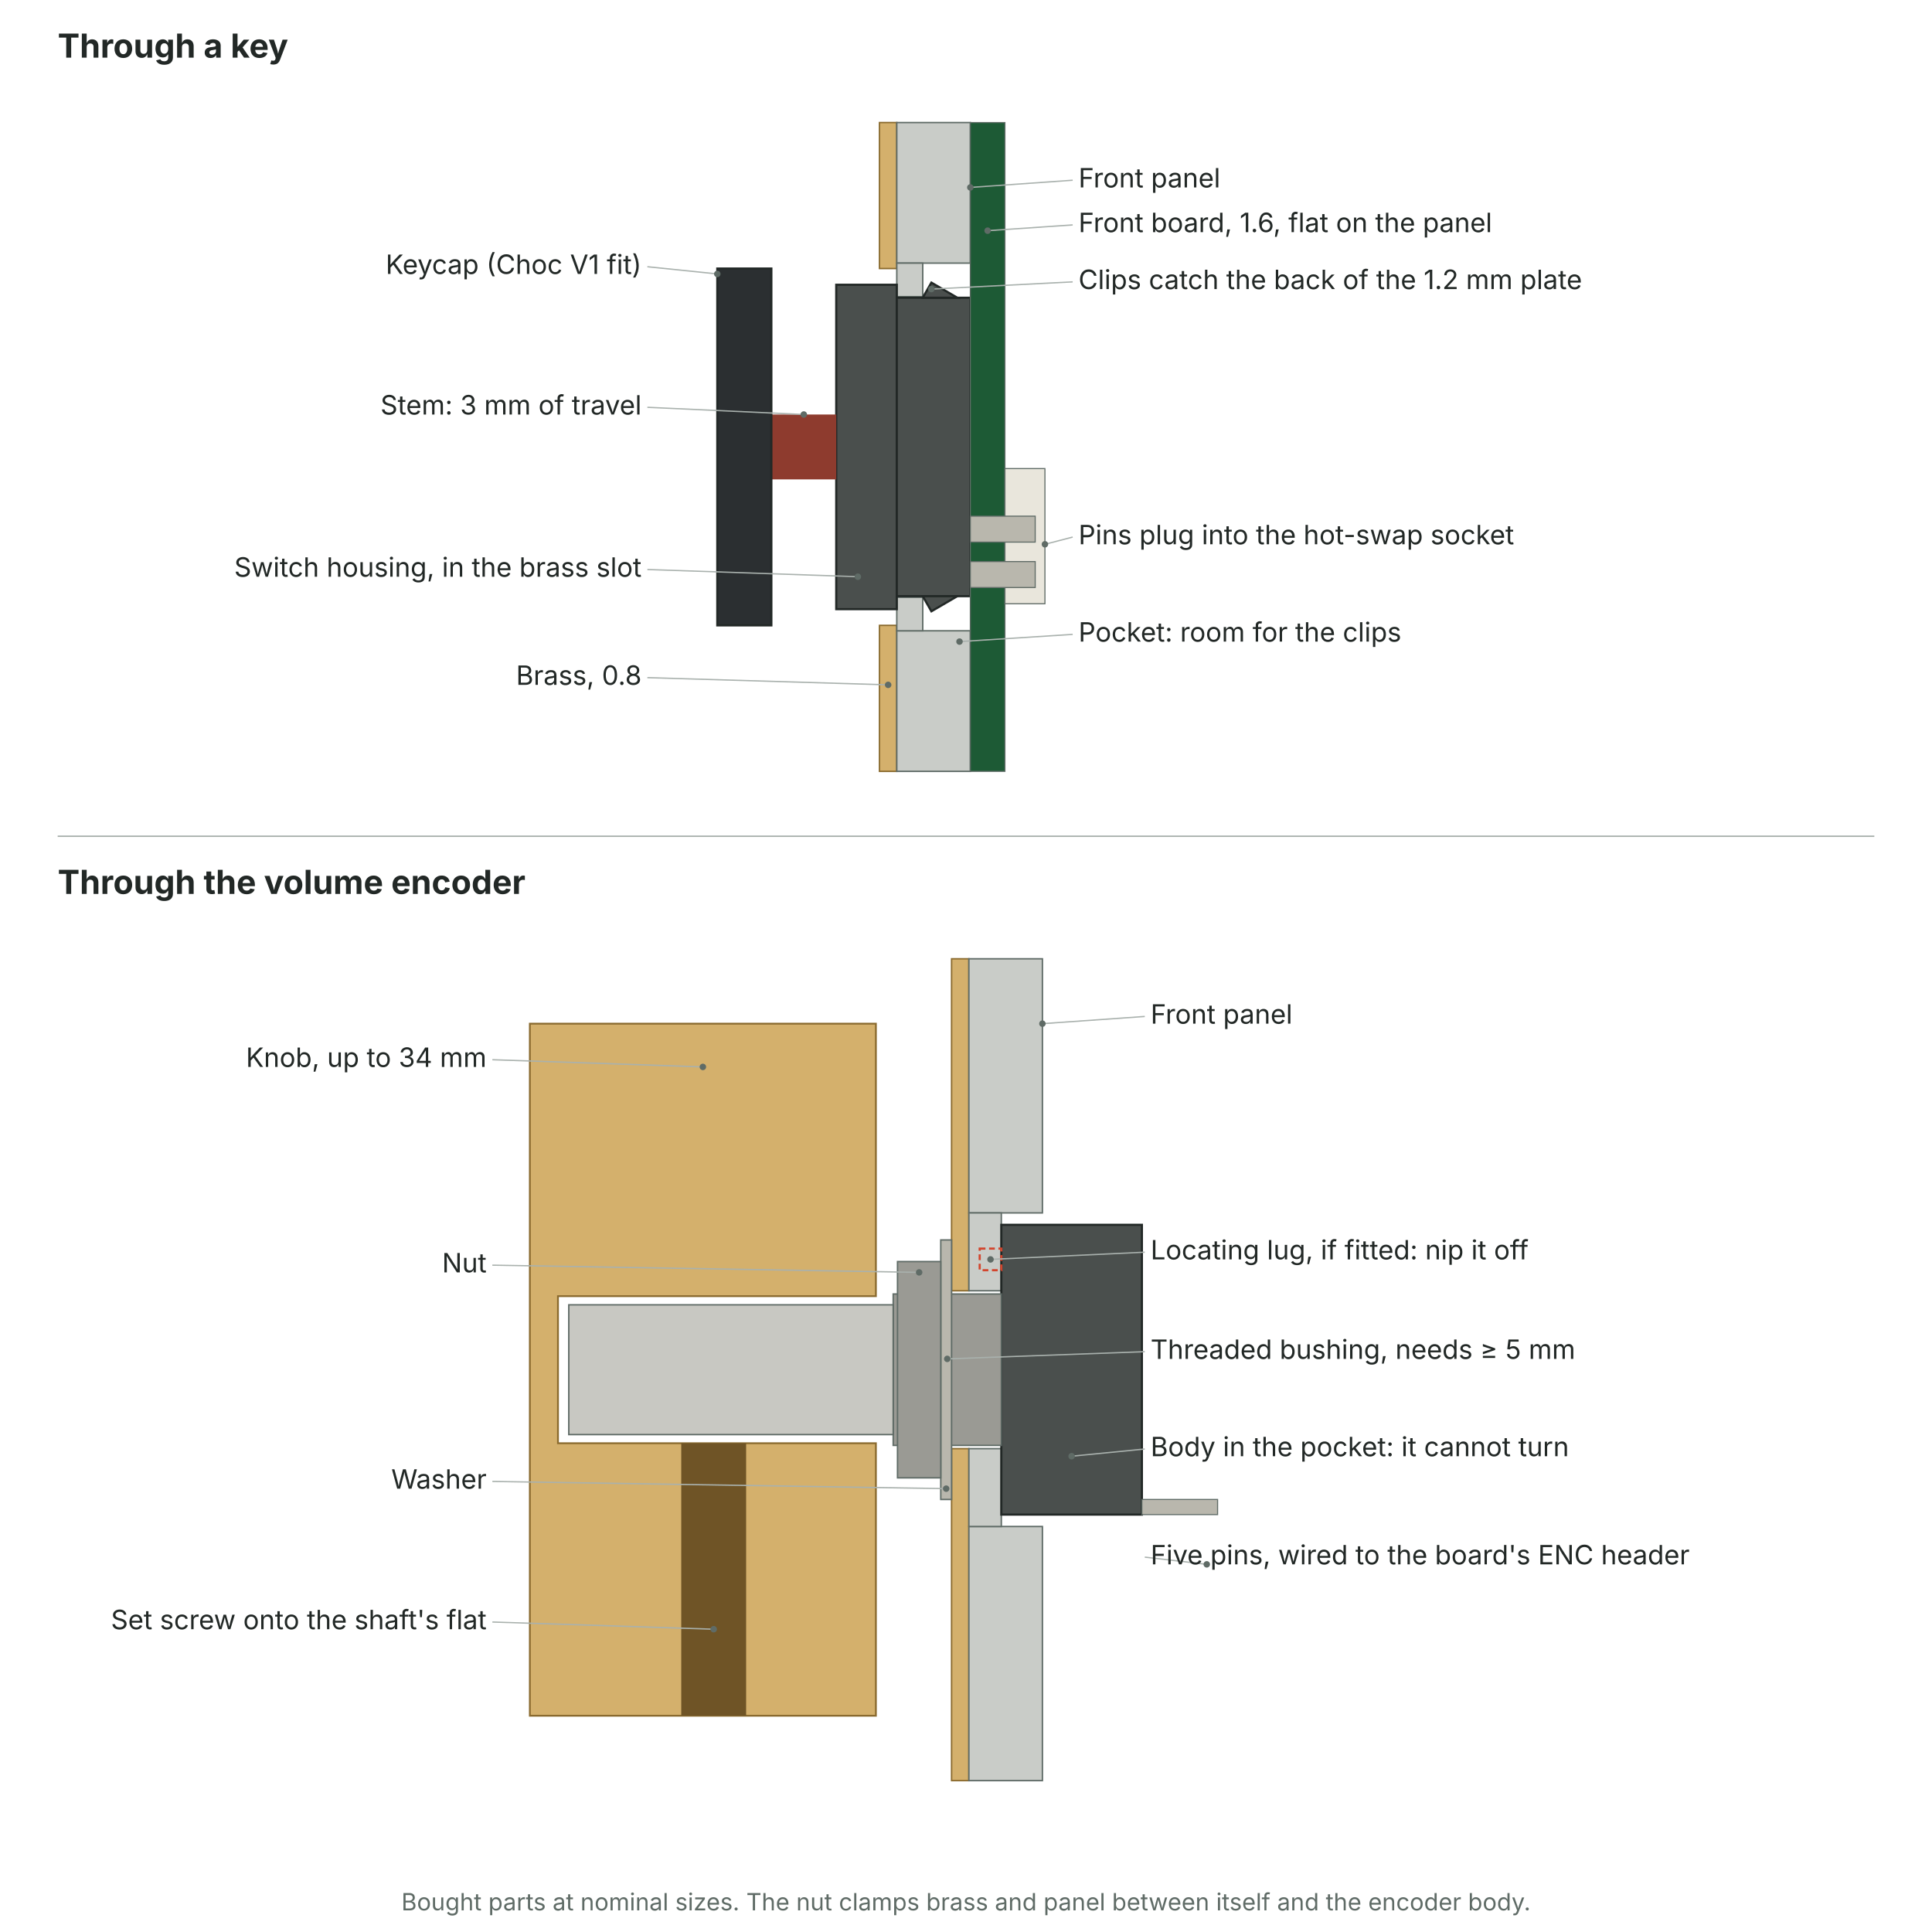
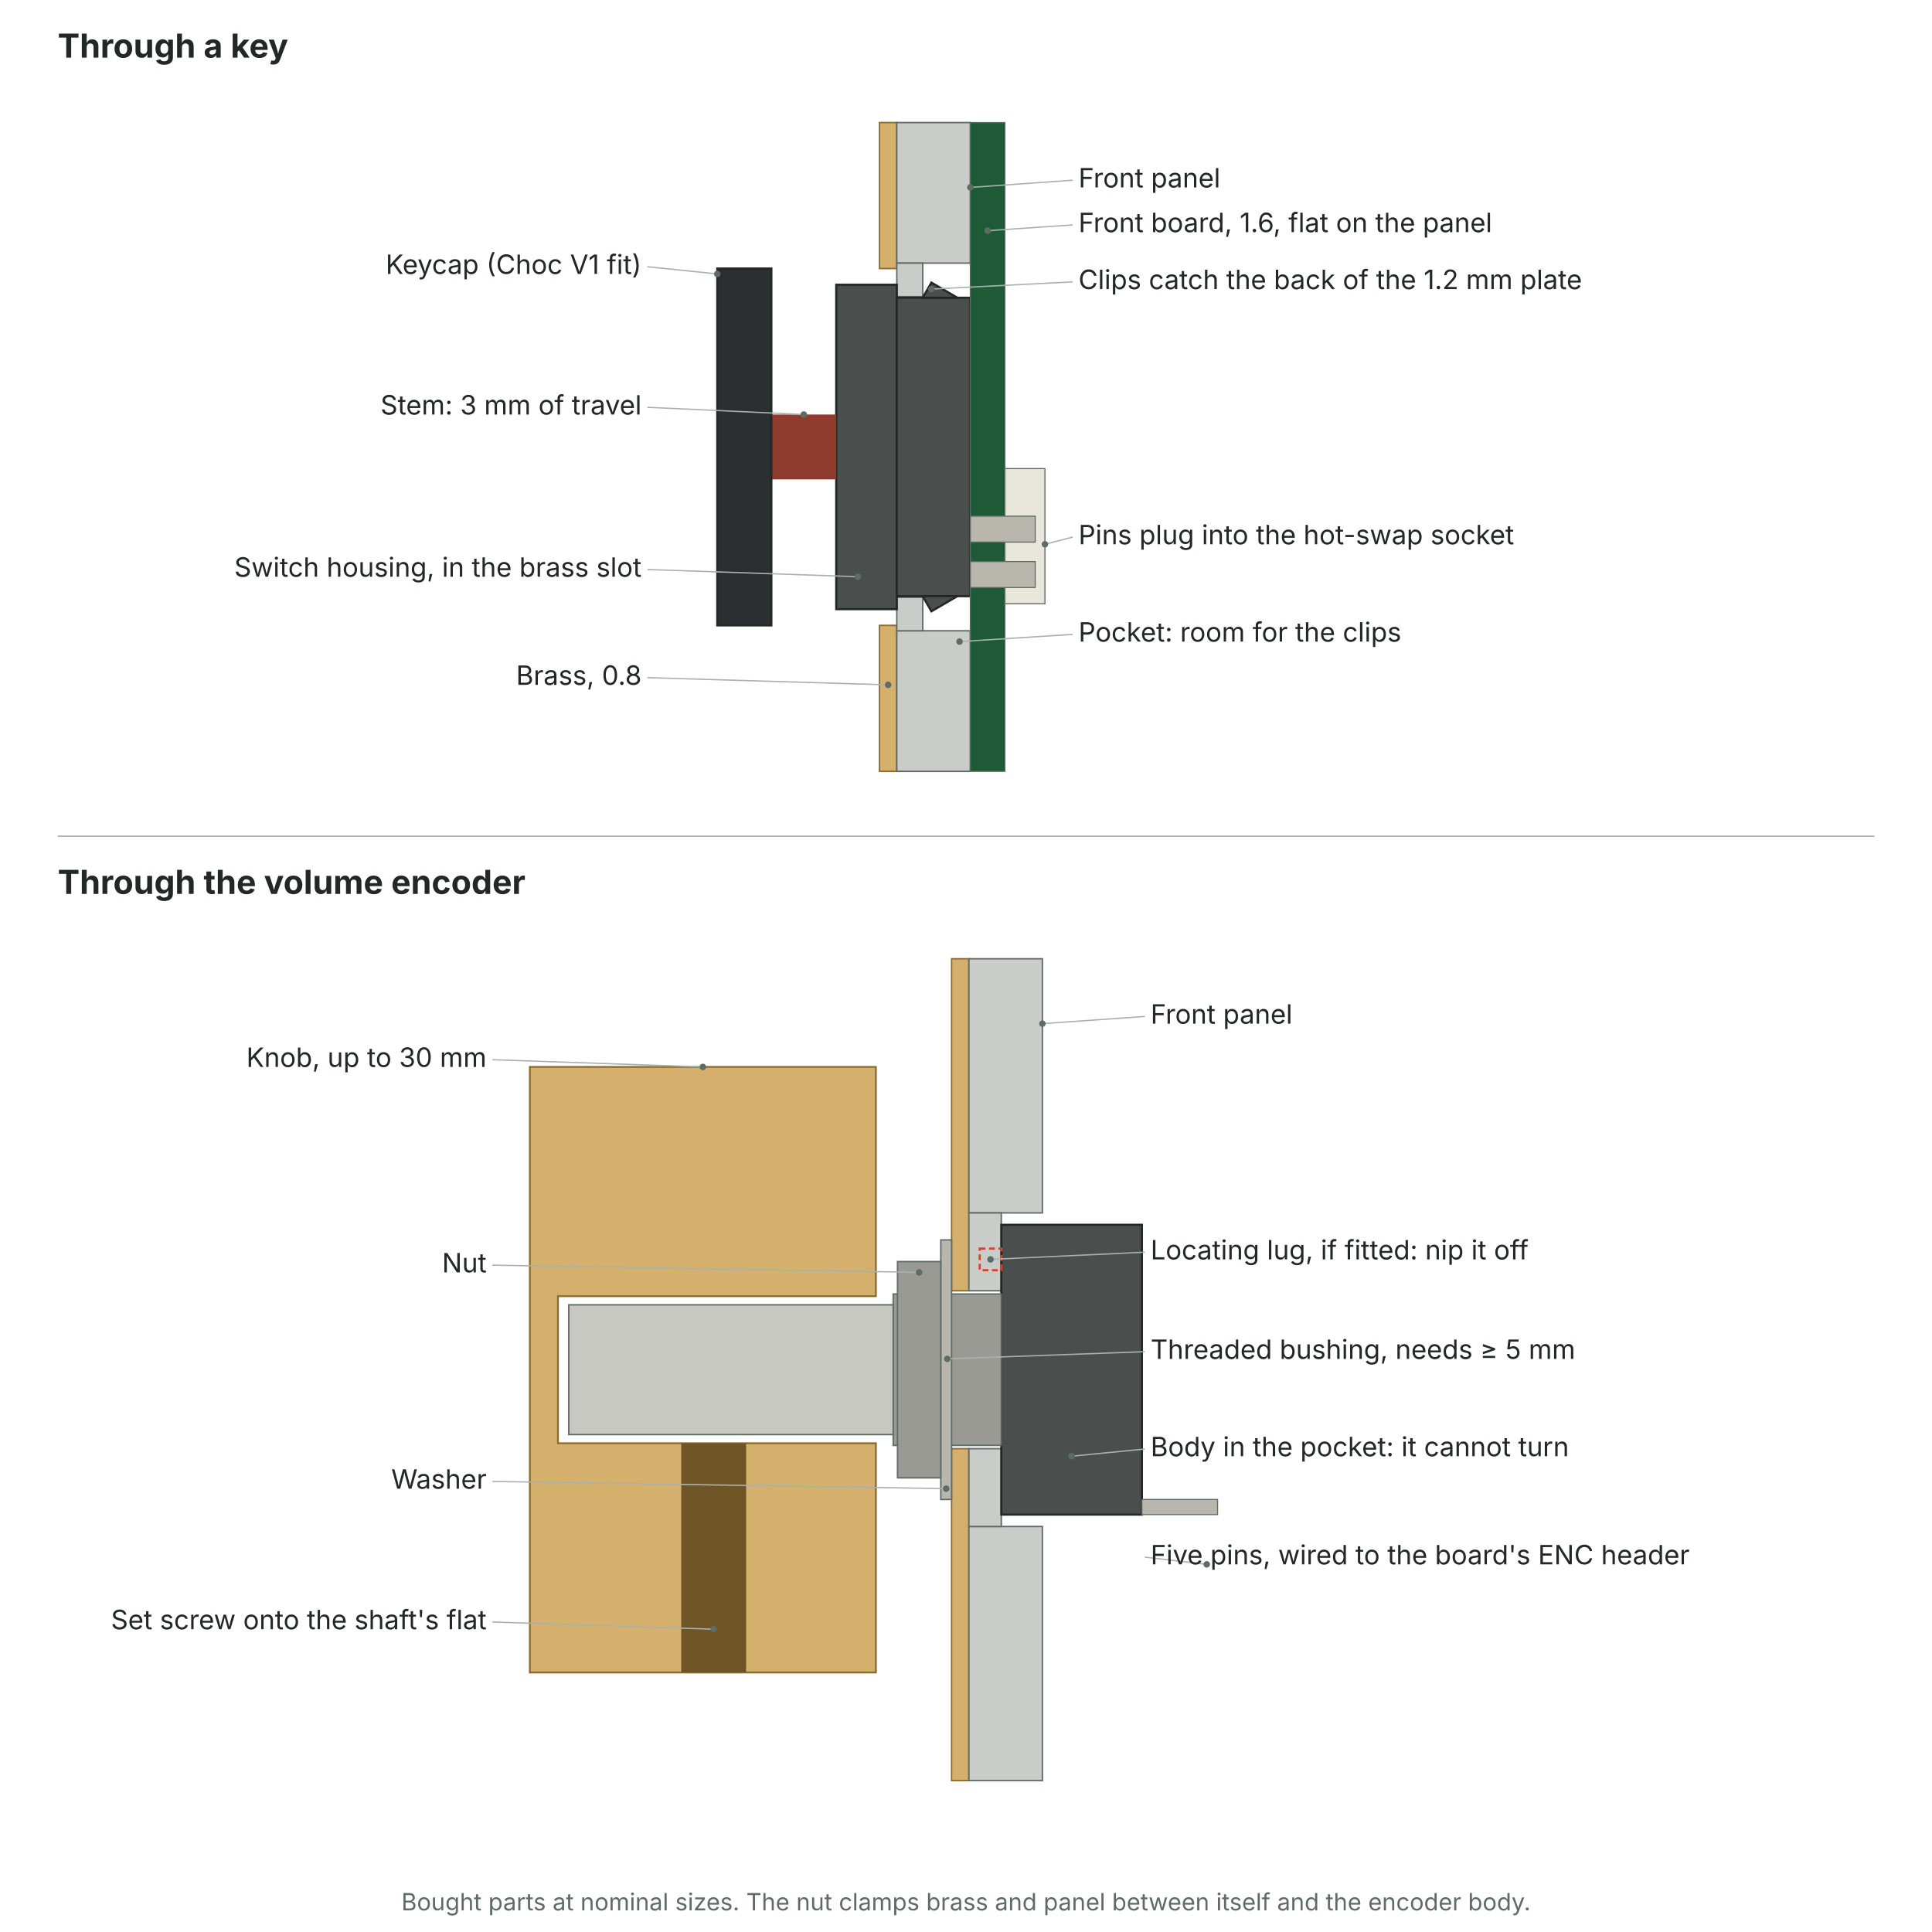
<svg xmlns="http://www.w3.org/2000/svg" width="268mm" height="268mm" viewBox="0 0 268 268">
  <rect width="268" height="268" fill="#ffffff" />
  <text x="8" y="8" font-size="4.6" text-anchor="start" fill="#222826" font-weight="650" style="font-family:system-ui,-apple-system,'Segoe UI',sans-serif">Through a key</text>
  <rect x="122" y="86.75" width="2.4" height="20.25" rx="0" fill="#d4b06c" stroke="#8a6a2e" stroke-width="0.2" />
  <rect x="122" y="17" width="2.4" height="20.25" rx="0" fill="#d4b06c" stroke="#8a6a2e" stroke-width="0.2" />
  <rect x="124.4" y="87.5" width="10.2" height="19.5" rx="0" fill="#c9ccc8" stroke="#5f6b66" stroke-width="0.2" />
  <rect x="124.4" y="17" width="10.2" height="19.5" rx="0" fill="#c9ccc8" stroke="#5f6b66" stroke-width="0.2" />
  <rect x="124.4" y="82.85" width="3.6" height="4.65" rx="0" fill="#c9ccc8" stroke="#5f6b66" stroke-width="0.2" />
  <rect x="124.4" y="36.5" width="3.6" height="4.65" rx="0" fill="#c9ccc8" stroke="#5f6b66" stroke-width="0.2" />
  <rect x="116" y="39.5" width="8.4" height="45" rx="0" fill="#4a4f4d" stroke="#222826" stroke-width="0.3" />
  <rect x="124.4" y="41.3" width="10.2" height="41.4" rx="0" fill="#4a4f4d" stroke="#222826" stroke-width="0.3" />
  <polygon points="128,82.7 129.2,84.8 132.8,82.7" fill="#4a4f4d" stroke="#222826" stroke-width="0.3" />
  <polygon points="128,41.3 129.2,39.2 132.8,41.3" fill="#4a4f4d" stroke="#222826" stroke-width="0.3" />
  <rect x="134.6" y="17" width="4.8" height="90" rx="0" fill="#1d5a35" stroke="#5f6b66" stroke-width="0.15" />
  <rect x="139.4" y="65" width="5.55" height="18.75" rx="0" fill="#e9e6dc" stroke="#5f6b66" stroke-width="0.15" />
  <rect x="134.6" y="77.9" width="9" height="3.6" rx="0" fill="#b9b7ad" stroke="#5f6b66" stroke-width="0.15" />
  <rect x="134.6" y="71.6" width="9" height="3.6" rx="0" fill="#b9b7ad" stroke="#5f6b66" stroke-width="0.15" />
  <rect x="107" y="57.5" width="9" height="9" rx="0" fill="#8e3b2e" stroke="none" stroke-width="0.3" />
  <rect x="99.5" y="37.25" width="7.5" height="49.5" rx="0" fill="#2b2f31" stroke="#222826" stroke-width="0.3" />
  <line x1="99.5" y1="38" x2="89.8" y2="37" stroke="#a9b1ad" stroke-width="0.18" />
  <circle cx="99.5" cy="38" r="0.45" fill="#5f6b66" stroke="none" stroke-width="0.3" />
  <text x="89" y="38" font-size="3.7" text-anchor="end" fill="#222826" font-weight="400" style="font-family:system-ui,-apple-system,'Segoe UI',sans-serif">Keycap (Choc V1 fit)</text>
  <line x1="111.5" y1="57.5" x2="89.8" y2="56.5" stroke="#a9b1ad" stroke-width="0.18" />
  <circle cx="111.5" cy="57.5" r="0.45" fill="#5f6b66" stroke="none" stroke-width="0.3" />
  <text x="89" y="57.5" font-size="3.7" text-anchor="end" fill="#222826" font-weight="400" style="font-family:system-ui,-apple-system,'Segoe UI',sans-serif">Stem: 3 mm of travel</text>
  <line x1="119" y1="80" x2="89.8" y2="79" stroke="#a9b1ad" stroke-width="0.18" />
  <circle cx="119" cy="80" r="0.45" fill="#5f6b66" stroke="none" stroke-width="0.3" />
  <text x="89" y="80" font-size="3.7" text-anchor="end" fill="#222826" font-weight="400" style="font-family:system-ui,-apple-system,'Segoe UI',sans-serif">Switch housing, in the brass slot</text>
  <line x1="123.2" y1="95" x2="89.8" y2="94" stroke="#a9b1ad" stroke-width="0.18" />
  <circle cx="123.2" cy="95" r="0.45" fill="#5f6b66" stroke="none" stroke-width="0.3" />
  <text x="89" y="95" font-size="3.7" text-anchor="end" fill="#222826" font-weight="400" style="font-family:system-ui,-apple-system,'Segoe UI',sans-serif">Brass, 0.8</text>
  <line x1="134.6" y1="26" x2="148.8" y2="25" stroke="#a9b1ad" stroke-width="0.18" />
  <circle cx="134.6" cy="26" r="0.45" fill="#5f6b66" stroke="none" stroke-width="0.3" />
  <text x="149.6" y="26" font-size="3.7" text-anchor="start" fill="#222826" font-weight="400" style="font-family:system-ui,-apple-system,'Segoe UI',sans-serif">Front panel</text>
  <line x1="137" y1="32" x2="148.8" y2="31.2" stroke="#a9b1ad" stroke-width="0.18" />
  <circle cx="137" cy="32" r="0.45" fill="#5f6b66" stroke="none" stroke-width="0.3" />
  <text x="149.6" y="32.2" font-size="3.7" text-anchor="start" fill="#222826" font-weight="400" style="font-family:system-ui,-apple-system,'Segoe UI',sans-serif">Front board, 1.6, flat on the panel</text>
  <line x1="129.2" y1="40.1" x2="148.8" y2="39.1" stroke="#a9b1ad" stroke-width="0.18" />
  <circle cx="129.2" cy="40.1" r="0.45" fill="#5f6b66" stroke="none" stroke-width="0.3" />
  <text x="149.6" y="40.1" font-size="3.7" text-anchor="start" fill="#222826" font-weight="400" style="font-family:system-ui,-apple-system,'Segoe UI',sans-serif">Clips catch the back of the 1.2 mm plate</text>
  <line x1="144.95" y1="75.5" x2="148.8" y2="74.5" stroke="#a9b1ad" stroke-width="0.18" />
  <circle cx="144.95" cy="75.5" r="0.45" fill="#5f6b66" stroke="none" stroke-width="0.3" />
  <text x="149.6" y="75.5" font-size="3.7" text-anchor="start" fill="#222826" font-weight="400" style="font-family:system-ui,-apple-system,'Segoe UI',sans-serif">Pins plug into the hot-swap socket</text>
  <line x1="133.1" y1="89" x2="148.8" y2="88" stroke="#a9b1ad" stroke-width="0.18" />
  <circle cx="133.1" cy="89" r="0.45" fill="#5f6b66" stroke="none" stroke-width="0.3" />
  <text x="149.6" y="89" font-size="3.7" text-anchor="start" fill="#222826" font-weight="400" style="font-family:system-ui,-apple-system,'Segoe UI',sans-serif">Pocket: room for the clips</text>
  <text x="8" y="124" font-size="4.6" text-anchor="start" fill="#222826" font-weight="650" style="font-family:system-ui,-apple-system,'Segoe UI',sans-serif">Through the volume encoder</text>
  <line x1="8" y1="116" x2="260" y2="116" stroke="#a9b1ad" stroke-width="0.2" />
  <rect x="132" y="200.95" width="2.4" height="46.05" rx="0" fill="#d4b06c" stroke="#8a6a2e" stroke-width="0.2" />
  <rect x="132" y="133" width="2.4" height="46.05" rx="0" fill="#d4b06c" stroke="#8a6a2e" stroke-width="0.2" />
  <rect x="134.4" y="211.75" width="10.2" height="35.25" rx="0" fill="#c9ccc8" stroke="#5f6b66" stroke-width="0.2" />
  <rect x="134.4" y="133" width="10.2" height="35.25" rx="0" fill="#c9ccc8" stroke="#5f6b66" stroke-width="0.2" />
  <rect x="134.4" y="200.95" width="4.5" height="10.8" rx="0" fill="#c9ccc8" stroke="#5f6b66" stroke-width="0.2" />
  <rect x="134.4" y="168.25" width="4.5" height="10.8" rx="0" fill="#c9ccc8" stroke="#5f6b66" stroke-width="0.2" />
  <rect x="138.9" y="169.9" width="19.5" height="40.2" rx="0" fill="#4a4f4d" stroke="#222826" stroke-width="0.3" />
  <rect x="158.4" y="208" width="10.5" height="2.1" rx="0" fill="#b9b7ad" stroke="#5f6b66" stroke-width="0.15" />
  <rect x="123.9" y="179.5" width="15" height="21" rx="0" fill="#9a9a94" stroke="#5f6b66" stroke-width="0.2" />
  <rect x="130.5" y="172" width="1.5" height="36" rx="0" fill="#b9b7ad" stroke="#5f6b66" stroke-width="0.2" />
  <rect x="124.5" y="175" width="6" height="30" rx="0" fill="#9a9a94" stroke="#5f6b66" stroke-width="0.2" />
  <rect x="78.9" y="181" width="45" height="18" rx="0" fill="#c8c8c2" stroke="#5f6b66" stroke-width="0.2" />
-   <polygon points="121.5,238 73.5,238 73.5,142 121.5,142 121.5,179.8 77.4,179.8 77.4,200.2 121.5,200.2" fill="#d4b06c" stroke="#8a6a2e" stroke-width="0.25" />
-   <rect x="94.5" y="200.2" width="9" height="37.8" rx="0" fill="#6f5426" stroke="none" stroke-width="0.3" />
+   <polygon points="121.5,232 73.5,232 73.5,148 121.5,148 121.5,179.8 77.4,179.8 77.4,200.2 121.5,200.2" fill="#d4b06c" stroke="#8a6a2e" stroke-width="0.25" />
+   <rect x="94.5" y="200.2" width="9" height="31.8" rx="0" fill="#6f5426" stroke="none" stroke-width="0.3" />
  <rect x="135.9" y="173.2" width="3" height="3" rx="0" fill="none" stroke="#d2452d" stroke-width="0.3" stroke-dasharray="0.8 0.5" />
  <line x1="97.5" y1="148" x2="68.3" y2="147" stroke="#a9b1ad" stroke-width="0.18" />
  <circle cx="97.5" cy="148" r="0.45" fill="#5f6b66" stroke="none" stroke-width="0.3" />
-   <text x="67.5" y="148" font-size="3.7" text-anchor="end" fill="#222826" font-weight="400" style="font-family:system-ui,-apple-system,'Segoe UI',sans-serif">Knob, up to 34 mm</text>
+   <text x="67.5" y="148" font-size="3.7" text-anchor="end" fill="#222826" font-weight="400" style="font-family:system-ui,-apple-system,'Segoe UI',sans-serif">Knob, up to 30 mm</text>
  <line x1="127.5" y1="176.5" x2="68.3" y2="175.5" stroke="#a9b1ad" stroke-width="0.18" />
  <circle cx="127.5" cy="176.5" r="0.45" fill="#5f6b66" stroke="none" stroke-width="0.3" />
  <text x="67.5" y="176.5" font-size="3.7" text-anchor="end" fill="#222826" font-weight="400" style="font-family:system-ui,-apple-system,'Segoe UI',sans-serif">Nut</text>
  <line x1="131.25" y1="206.5" x2="68.3" y2="205.5" stroke="#a9b1ad" stroke-width="0.18" />
  <circle cx="131.25" cy="206.5" r="0.45" fill="#5f6b66" stroke="none" stroke-width="0.3" />
  <text x="67.5" y="206.5" font-size="3.7" text-anchor="end" fill="#222826" font-weight="400" style="font-family:system-ui,-apple-system,'Segoe UI',sans-serif">Washer</text>
  <line x1="99" y1="226" x2="68.3" y2="225" stroke="#a9b1ad" stroke-width="0.18" />
  <circle cx="99" cy="226" r="0.45" fill="#5f6b66" stroke="none" stroke-width="0.3" />
  <text x="67.5" y="226" font-size="3.7" text-anchor="end" fill="#222826" font-weight="400" style="font-family:system-ui,-apple-system,'Segoe UI',sans-serif">Set screw onto the shaft's flat</text>
  <line x1="144.6" y1="142" x2="158.8" y2="141" stroke="#a9b1ad" stroke-width="0.18" />
  <circle cx="144.6" cy="142" r="0.45" fill="#5f6b66" stroke="none" stroke-width="0.3" />
  <text x="159.6" y="142" font-size="3.7" text-anchor="start" fill="#222826" font-weight="400" style="font-family:system-ui,-apple-system,'Segoe UI',sans-serif">Front panel</text>
  <line x1="137.4" y1="174.7" x2="158.8" y2="173.7" stroke="#a9b1ad" stroke-width="0.18" />
  <circle cx="137.4" cy="174.7" r="0.45" fill="#5f6b66" stroke="none" stroke-width="0.3" />
  <text x="159.6" y="174.7" font-size="3.7" text-anchor="start" fill="#222826" font-weight="400" style="font-family:system-ui,-apple-system,'Segoe UI',sans-serif">Locating lug, if fitted: nip it off</text>
  <line x1="131.4" y1="188.5" x2="158.8" y2="187.5" stroke="#a9b1ad" stroke-width="0.18" />
  <circle cx="131.4" cy="188.5" r="0.45" fill="#5f6b66" stroke="none" stroke-width="0.3" />
  <text x="159.6" y="188.5" font-size="3.7" text-anchor="start" fill="#222826" font-weight="400" style="font-family:system-ui,-apple-system,'Segoe UI',sans-serif">Threaded bushing, needs ≥ 5 mm</text>
  <line x1="148.65" y1="202" x2="158.8" y2="201" stroke="#a9b1ad" stroke-width="0.18" />
  <circle cx="148.65" cy="202" r="0.45" fill="#5f6b66" stroke="none" stroke-width="0.3" />
  <text x="159.6" y="202" font-size="3.7" text-anchor="start" fill="#222826" font-weight="400" style="font-family:system-ui,-apple-system,'Segoe UI',sans-serif">Body in the pocket: it cannot turn</text>
  <line x1="167.4" y1="217" x2="158.8" y2="216" stroke="#a9b1ad" stroke-width="0.18" />
  <circle cx="167.4" cy="217" r="0.45" fill="#5f6b66" stroke="none" stroke-width="0.3" />
  <text x="159.6" y="217" font-size="3.7" text-anchor="start" fill="#222826" font-weight="400" style="font-family:system-ui,-apple-system,'Segoe UI',sans-serif">Five pins, wired to the board's ENC header</text>
  <text x="134" y="265" font-size="3.3" text-anchor="middle" fill="#5f6b66" font-weight="400" style="font-family:system-ui,-apple-system,'Segoe UI',sans-serif">Bought parts at nominal sizes. The nut clamps brass and panel between itself and the encoder body.</text>
</svg>
